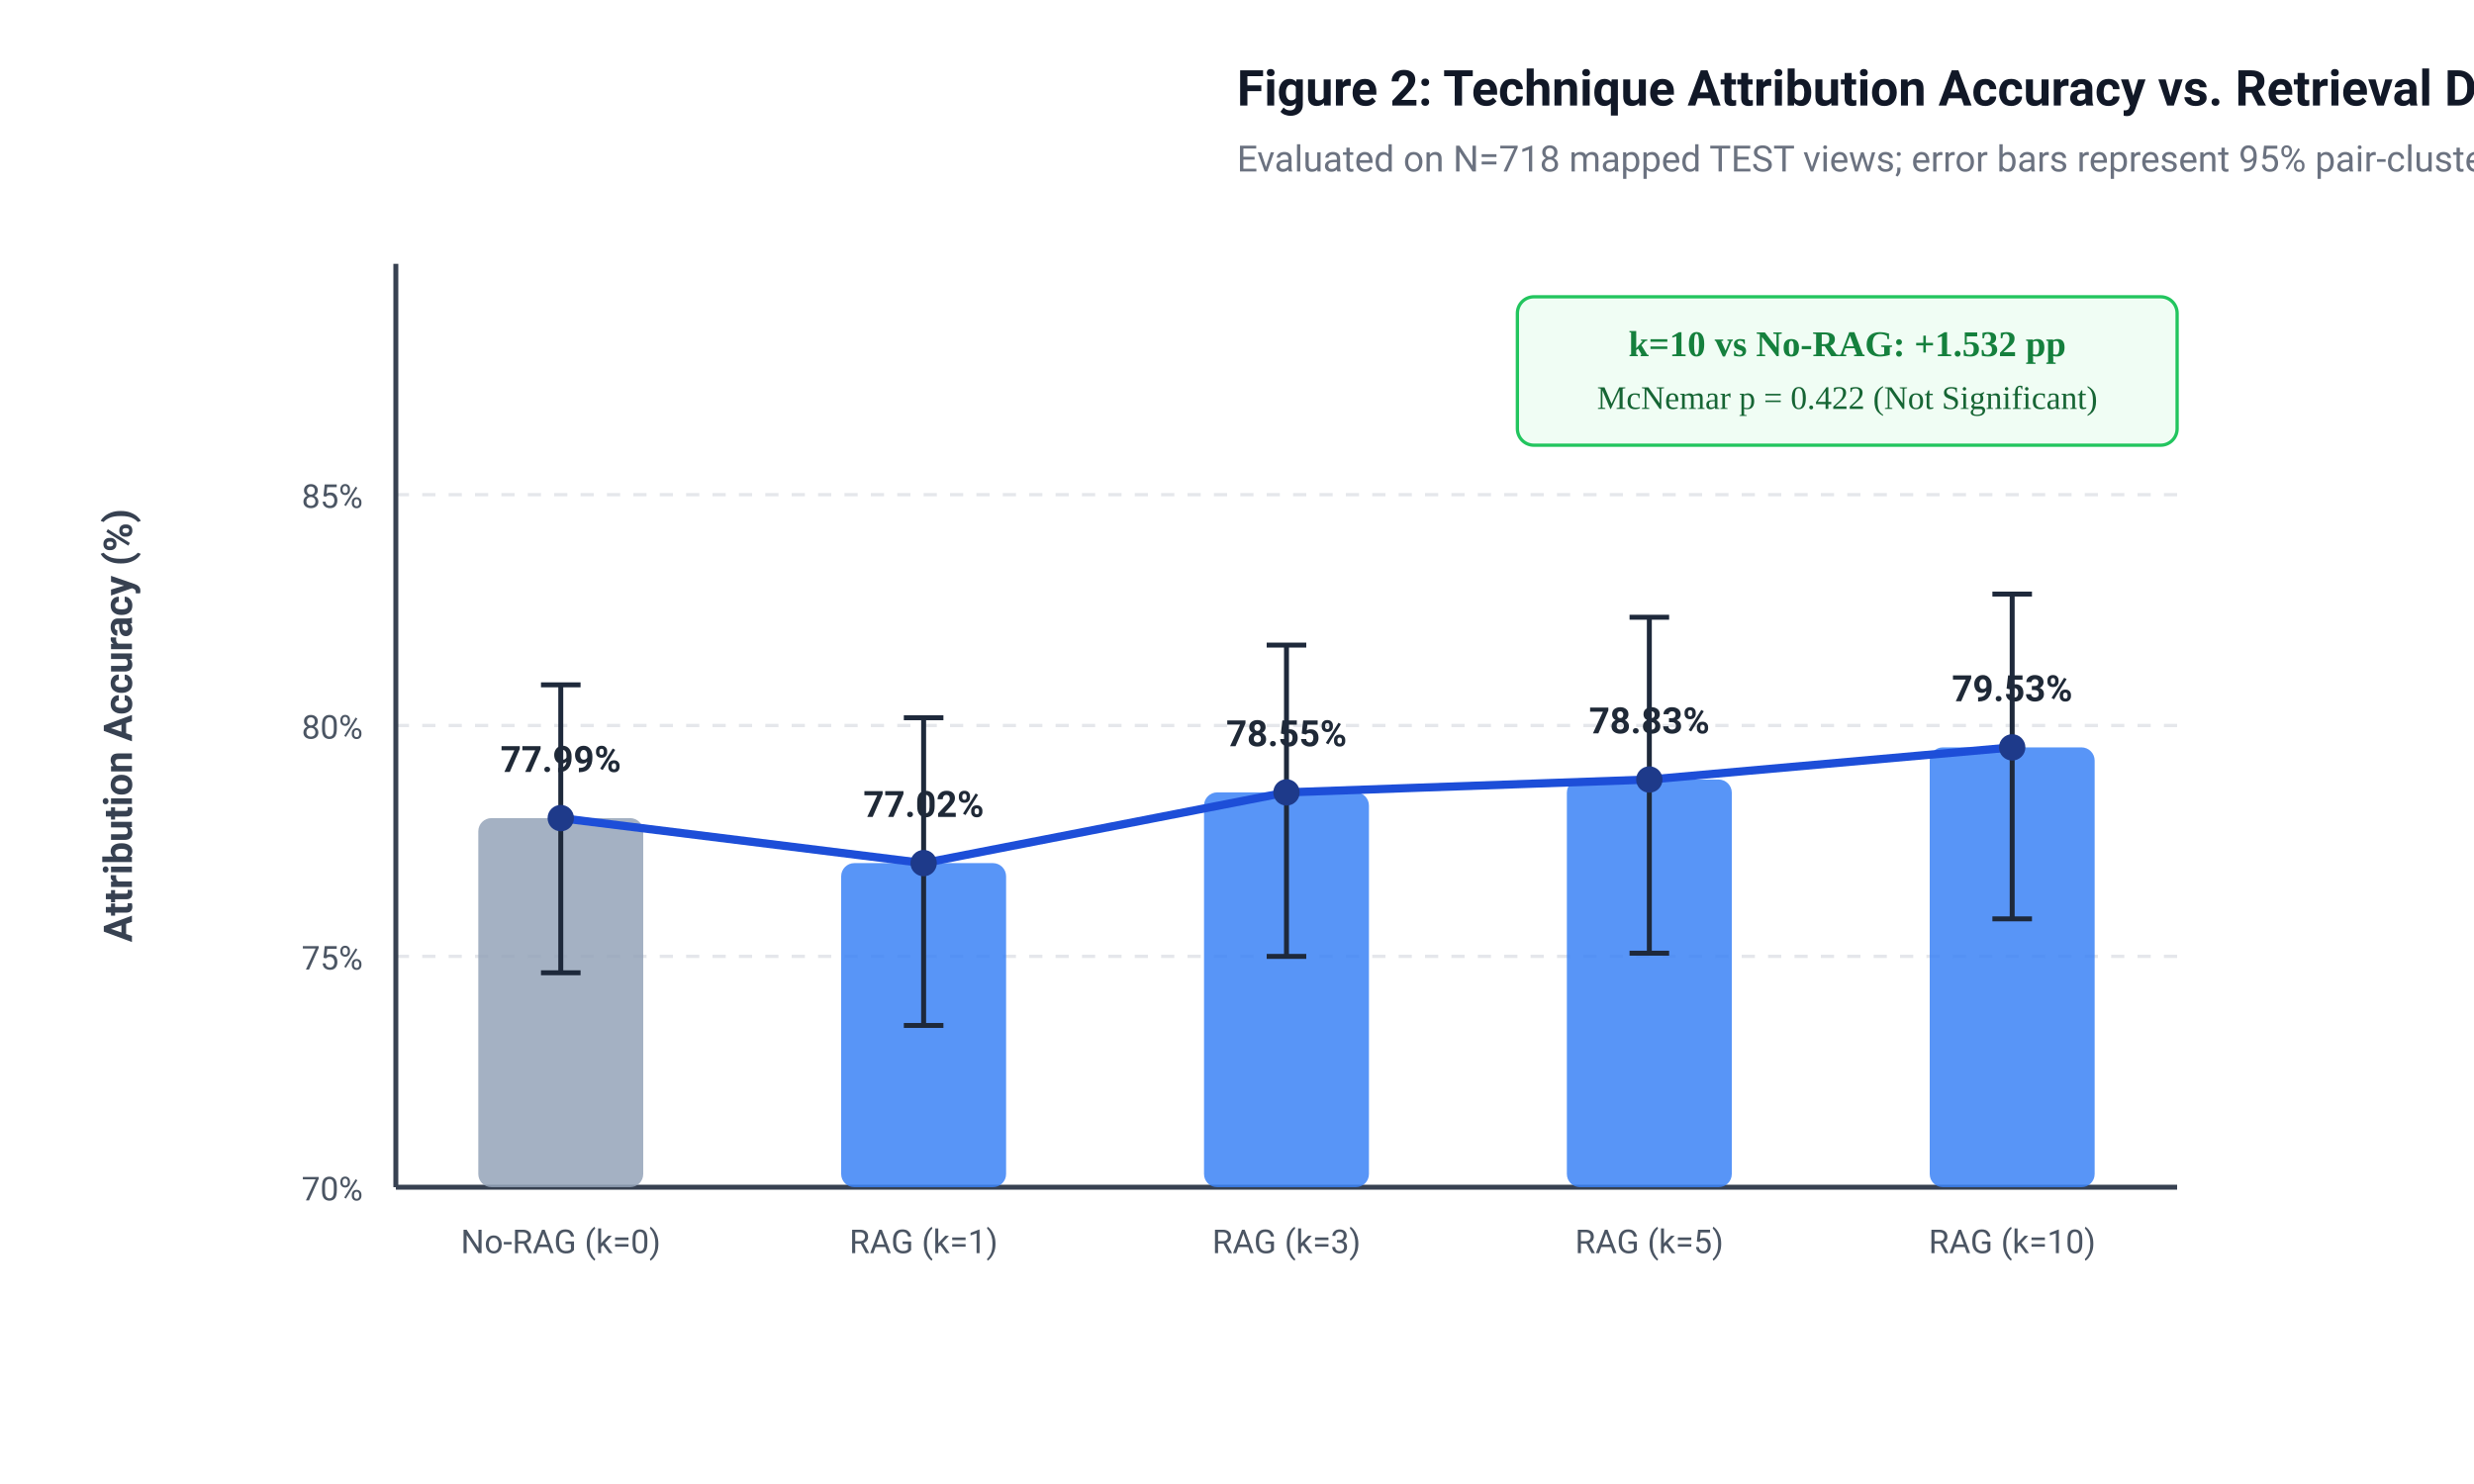
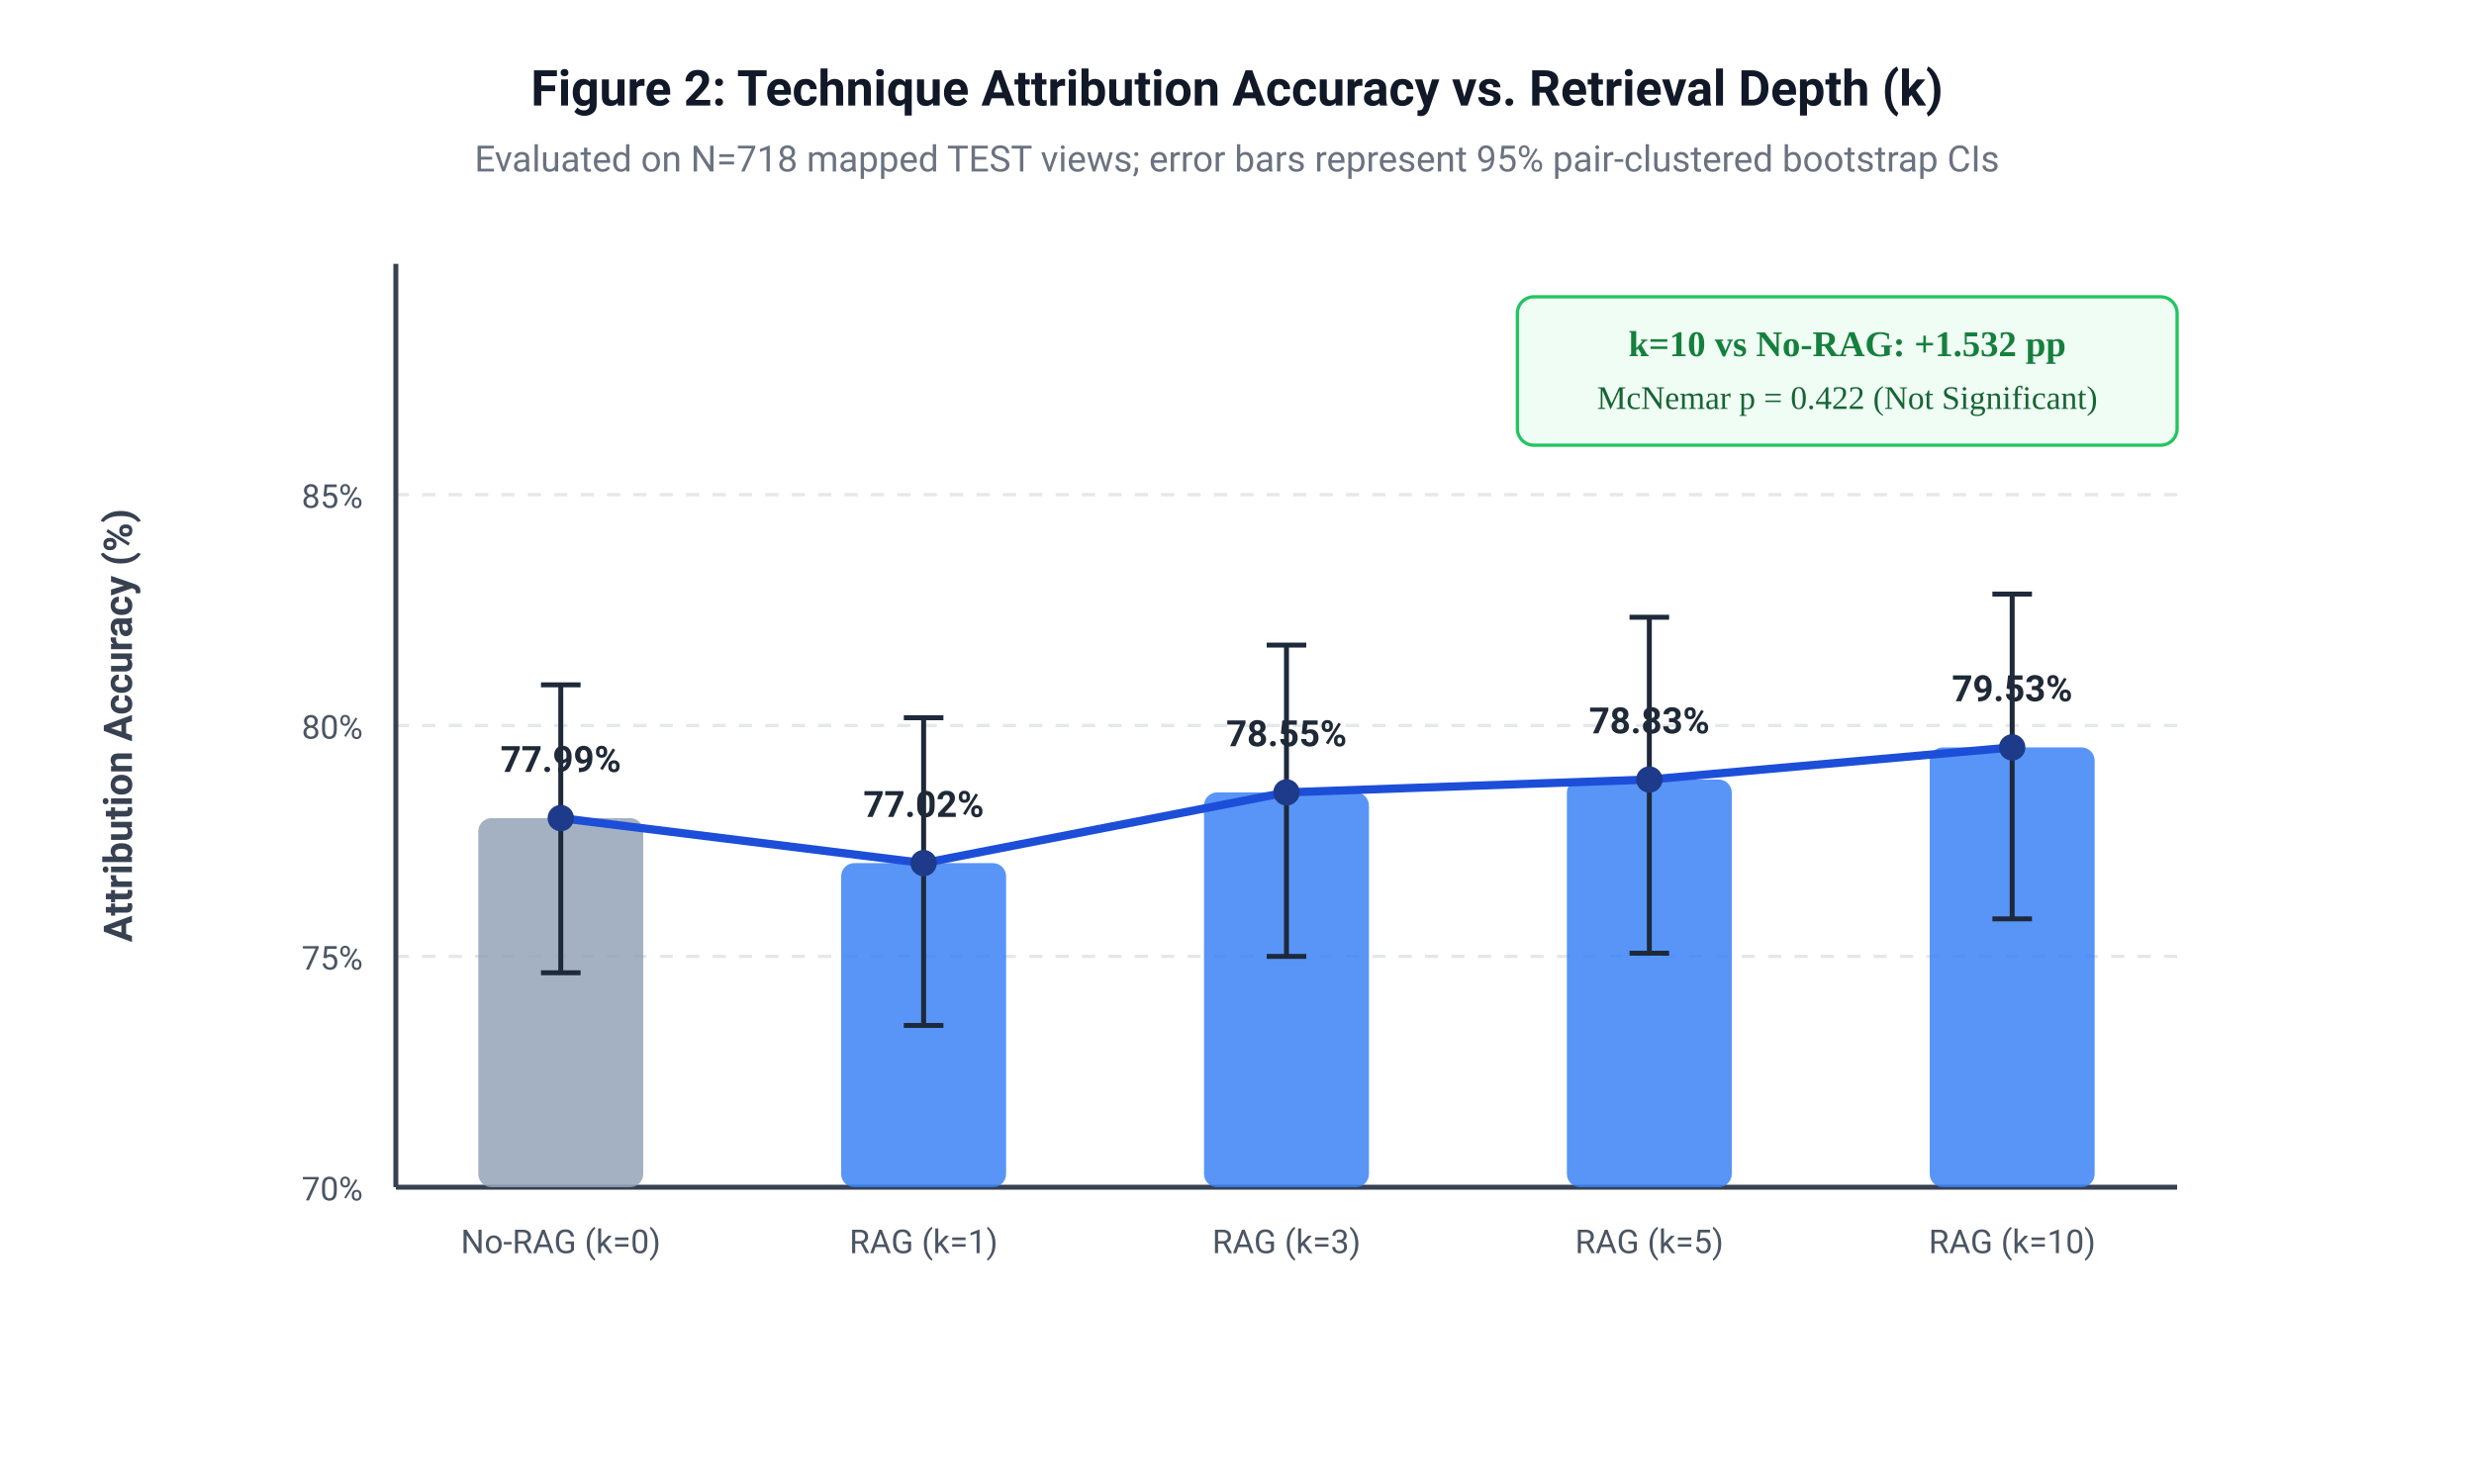
<svg xmlns="http://www.w3.org/2000/svg" viewBox="0 0 750 450" width="750" height="450">
  <defs>
    <style>
-       .title { font-family: -apple-system, BlinkMacSystemFont, "Segoe UI", Roboto, Helvetica, Arial, sans-serif; font-size: 15px; font-weight: bold; fill: #111827; }
-       .subtitle { font-family: -apple-system, BlinkMacSystemFont, "Segoe UI", Roboto, Helvetica, Arial, sans-serif; font-size: 11px; fill: #6b7280; }
+       @page { size: 750px 450px; margin: 0; }
+       .title { font-family: -apple-system, BlinkMacSystemFont, "Segoe UI", Roboto, Helvetica, Arial, sans-serif; font-size: 15px; font-weight: bold; fill: #111827; text-anchor: middle; }
+       .subtitle { font-family: -apple-system, BlinkMacSystemFont, "Segoe UI", Roboto, Helvetica, Arial, sans-serif; font-size: 11px; fill: #6b7280; text-anchor: middle; }
      .axis-label { font-family: -apple-system, BlinkMacSystemFont, "Segoe UI", Roboto, Helvetica, Arial, sans-serif; font-size: 12px; font-weight: 600; fill: #374151; }
      .tick-label { font-family: -apple-system, BlinkMacSystemFont, "Segoe UI", Roboto, Helvetica, Arial, sans-serif; font-size: 10px; fill: #4b5563; text-anchor: middle; }
      .data-label { font-family: -apple-system, BlinkMacSystemFont, "Segoe UI", Roboto, Helvetica, Arial, sans-serif; font-size: 11px; font-weight: bold; fill: #1f2937; text-anchor: middle; }
      .grid-line { stroke: #e5e7eb; stroke-width: 1; stroke-dasharray: 4,4; }
      .legend-text { font-family: -apple-system, BlinkMacSystemFont, "Segoe UI", Roboto, Helvetica, Arial, sans-serif; font-size: 11px; fill: #374151; }
      .fixture-banner { font-family: -apple-system, BlinkMacSystemFont, "Segoe UI", Roboto, Helvetica, Arial, sans-serif; font-size: 9px; font-weight: bold; fill: #b91c1c; text-anchor: end; }
    </style>
  </defs>
  <rect width="100%" height="100%" fill="#ffffff" />
-   <text x="375" y="32" class="title">Figure 2: Technique Attribution Accuracy vs. Retrieval Depth (k)</text>
-   <text x="375" y="52" class="subtitle">Evaluated on N=718 mapped TEST views; error bars represent 95% pair-clustered bootstrap CIs</text>
+   <text x="375" y="32" class="title" text-anchor="middle">Figure 2: Technique Attribution Accuracy vs. Retrieval Depth (k)</text>
+   <text x="375" y="52" class="subtitle" text-anchor="middle">Evaluated on N=718 mapped TEST views; error bars represent 95% pair-clustered bootstrap CIs</text>
  <line x1="120" y1="360" x2="660" y2="360" class="grid-line" />
  <text x="110" y="364" class="tick-label" style="text-anchor: end;">70%</text>
  <line x1="120" y1="290" x2="660" y2="290" class="grid-line" />
  <text x="110" y="294" class="tick-label" style="text-anchor: end;">75%</text>
  <line x1="120" y1="220" x2="660" y2="220" class="grid-line" />
  <text x="110" y="224" class="tick-label" style="text-anchor: end;">80%</text>
  <line x1="120" y1="150" x2="660" y2="150" class="grid-line" />
  <text x="110" y="154" class="tick-label" style="text-anchor: end;">85%</text>
  <line x1="120" y1="80" x2="120" y2="360" stroke="#374151" stroke-width="1.5" />
  <line x1="120" y1="360" x2="660" y2="360" stroke="#374151" stroke-width="1.5" />
  <text x="40" y="220" class="axis-label" transform="rotate(-90 40 220)" text-anchor="middle">Attribution Accuracy (%)</text>
  <rect x="145" y="248.078" width="50" height="111.922" fill="#94a3b8" rx="4" ry="4" opacity="0.85" />
  <text x="170" y="234.078" class="data-label">77.99%</text>
  <text x="170" y="380" class="tick-label">No-RAG (k=0)</text>
  <line x1="170" y1="207.666" x2="170" y2="294.979" stroke="#1e293b" stroke-width="1.5" />
  <line x1="164" y1="207.666" x2="176" y2="207.666" stroke="#1e293b" stroke-width="1.5" />
  <line x1="164" y1="294.979" x2="176" y2="294.979" stroke="#1e293b" stroke-width="1.5" />
  <rect x="255" y="261.727" width="50" height="98.273" fill="#3b82f6" rx="4" ry="4" opacity="0.85" />
  <text x="280" y="247.727" class="data-label">77.02%</text>
  <text x="280" y="380" class="tick-label">RAG (k=1)</text>
  <line x1="280" y1="217.646" x2="280" y2="310.954" stroke="#1e293b" stroke-width="1.5" />
  <line x1="274" y1="217.646" x2="286" y2="217.646" stroke="#1e293b" stroke-width="1.5" />
  <line x1="274" y1="310.954" x2="286" y2="310.954" stroke="#1e293b" stroke-width="1.5" />
  <rect x="365" y="240.279" width="50" height="119.721" fill="#3b82f6" rx="4" ry="4" opacity="0.85" />
  <text x="390" y="226.279" class="data-label">78.55%</text>
  <text x="390" y="380" class="tick-label">RAG (k=3)</text>
  <line x1="390" y1="195.613" x2="390" y2="290.012" stroke="#1e293b" stroke-width="1.5" />
  <line x1="384" y1="195.613" x2="396" y2="195.613" stroke="#1e293b" stroke-width="1.5" />
  <line x1="384" y1="290.012" x2="396" y2="290.012" stroke="#1e293b" stroke-width="1.5" />
  <rect x="475" y="236.379" width="50" height="123.621" fill="#3b82f6" rx="4" ry="4" opacity="0.85" />
  <text x="500" y="222.379" class="data-label">78.83%</text>
  <text x="500" y="380" class="tick-label">RAG (k=5)</text>
  <line x1="500" y1="187.17" x2="500" y2="289.042" stroke="#1e293b" stroke-width="1.5" />
  <line x1="494" y1="187.17" x2="506" y2="187.17" stroke="#1e293b" stroke-width="1.5" />
  <line x1="494" y1="289.042" x2="506" y2="289.042" stroke="#1e293b" stroke-width="1.5" />
  <rect x="585" y="226.63" width="50" height="133.37" fill="#3b82f6" rx="4" ry="4" opacity="0.85" />
  <text x="610" y="212.63" class="data-label">79.53%</text>
  <text x="610" y="380" class="tick-label">RAG (k=10)</text>
  <line x1="610" y1="180.144" x2="610" y2="278.63" stroke="#1e293b" stroke-width="1.5" />
  <line x1="604" y1="180.144" x2="616" y2="180.144" stroke="#1e293b" stroke-width="1.5" />
  <line x1="604" y1="278.63" x2="616" y2="278.63" stroke="#1e293b" stroke-width="1.5" />
  <polyline points="170,248.078 280,261.727 390,240.279 500,236.379 610,226.63" fill="none" stroke="#1d4ed8" stroke-width="2.5" />
  <circle cx="170" cy="248.078" r="4" fill="#1e3a8a" />
  <circle cx="280" cy="261.727" r="4" fill="#1e3a8a" />
  <circle cx="390" cy="240.279" r="4" fill="#1e3a8a" />
  <circle cx="500" cy="236.379" r="4" fill="#1e3a8a" />
  <circle cx="610" cy="226.63" r="4" fill="#1e3a8a" />
  <rect x="460" y="90" width="200" height="45" rx="5" ry="5" fill="#f0fdf4" stroke="#22c55e" stroke-width="1" />
  <text x="560" y="108" font-size="11" font-weight="bold" fill="#15803d" text-anchor="middle">k=10 vs No-RAG: +1.532 pp</text>
  <text x="560" y="124" font-size="10" fill="#166534" text-anchor="middle">McNemar p = 0.422 (Not Significant)</text>
</svg>
